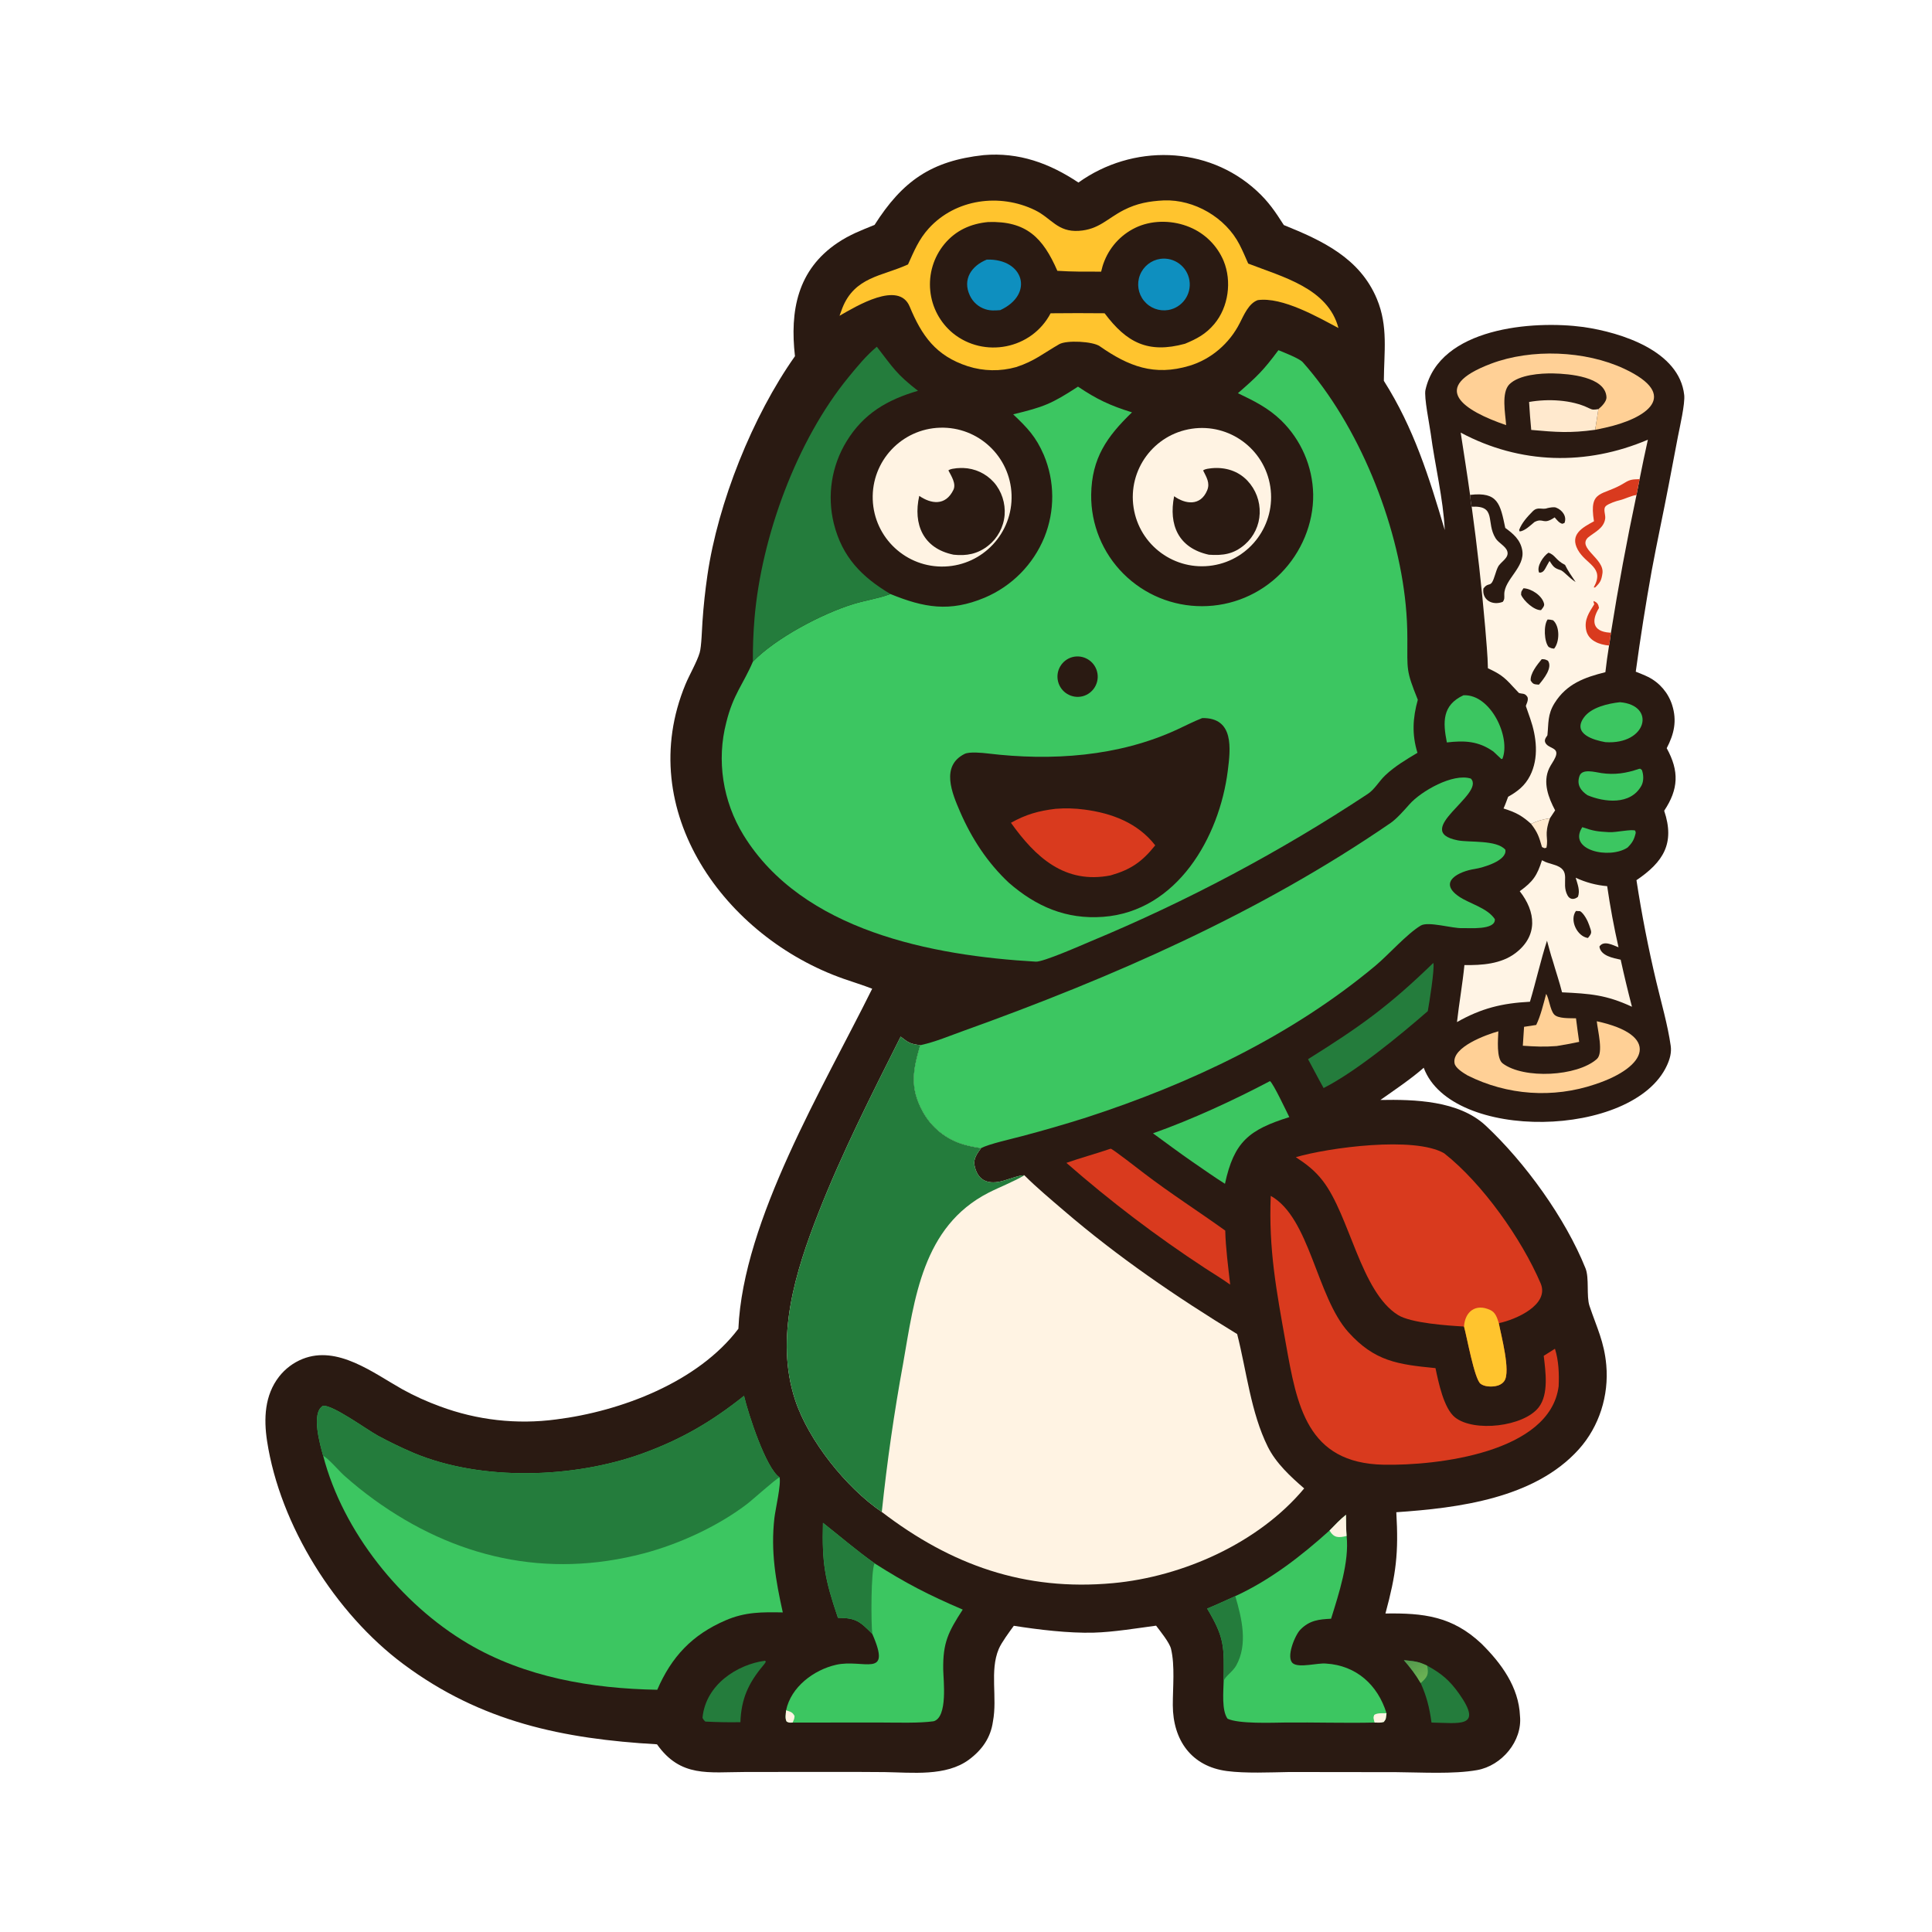
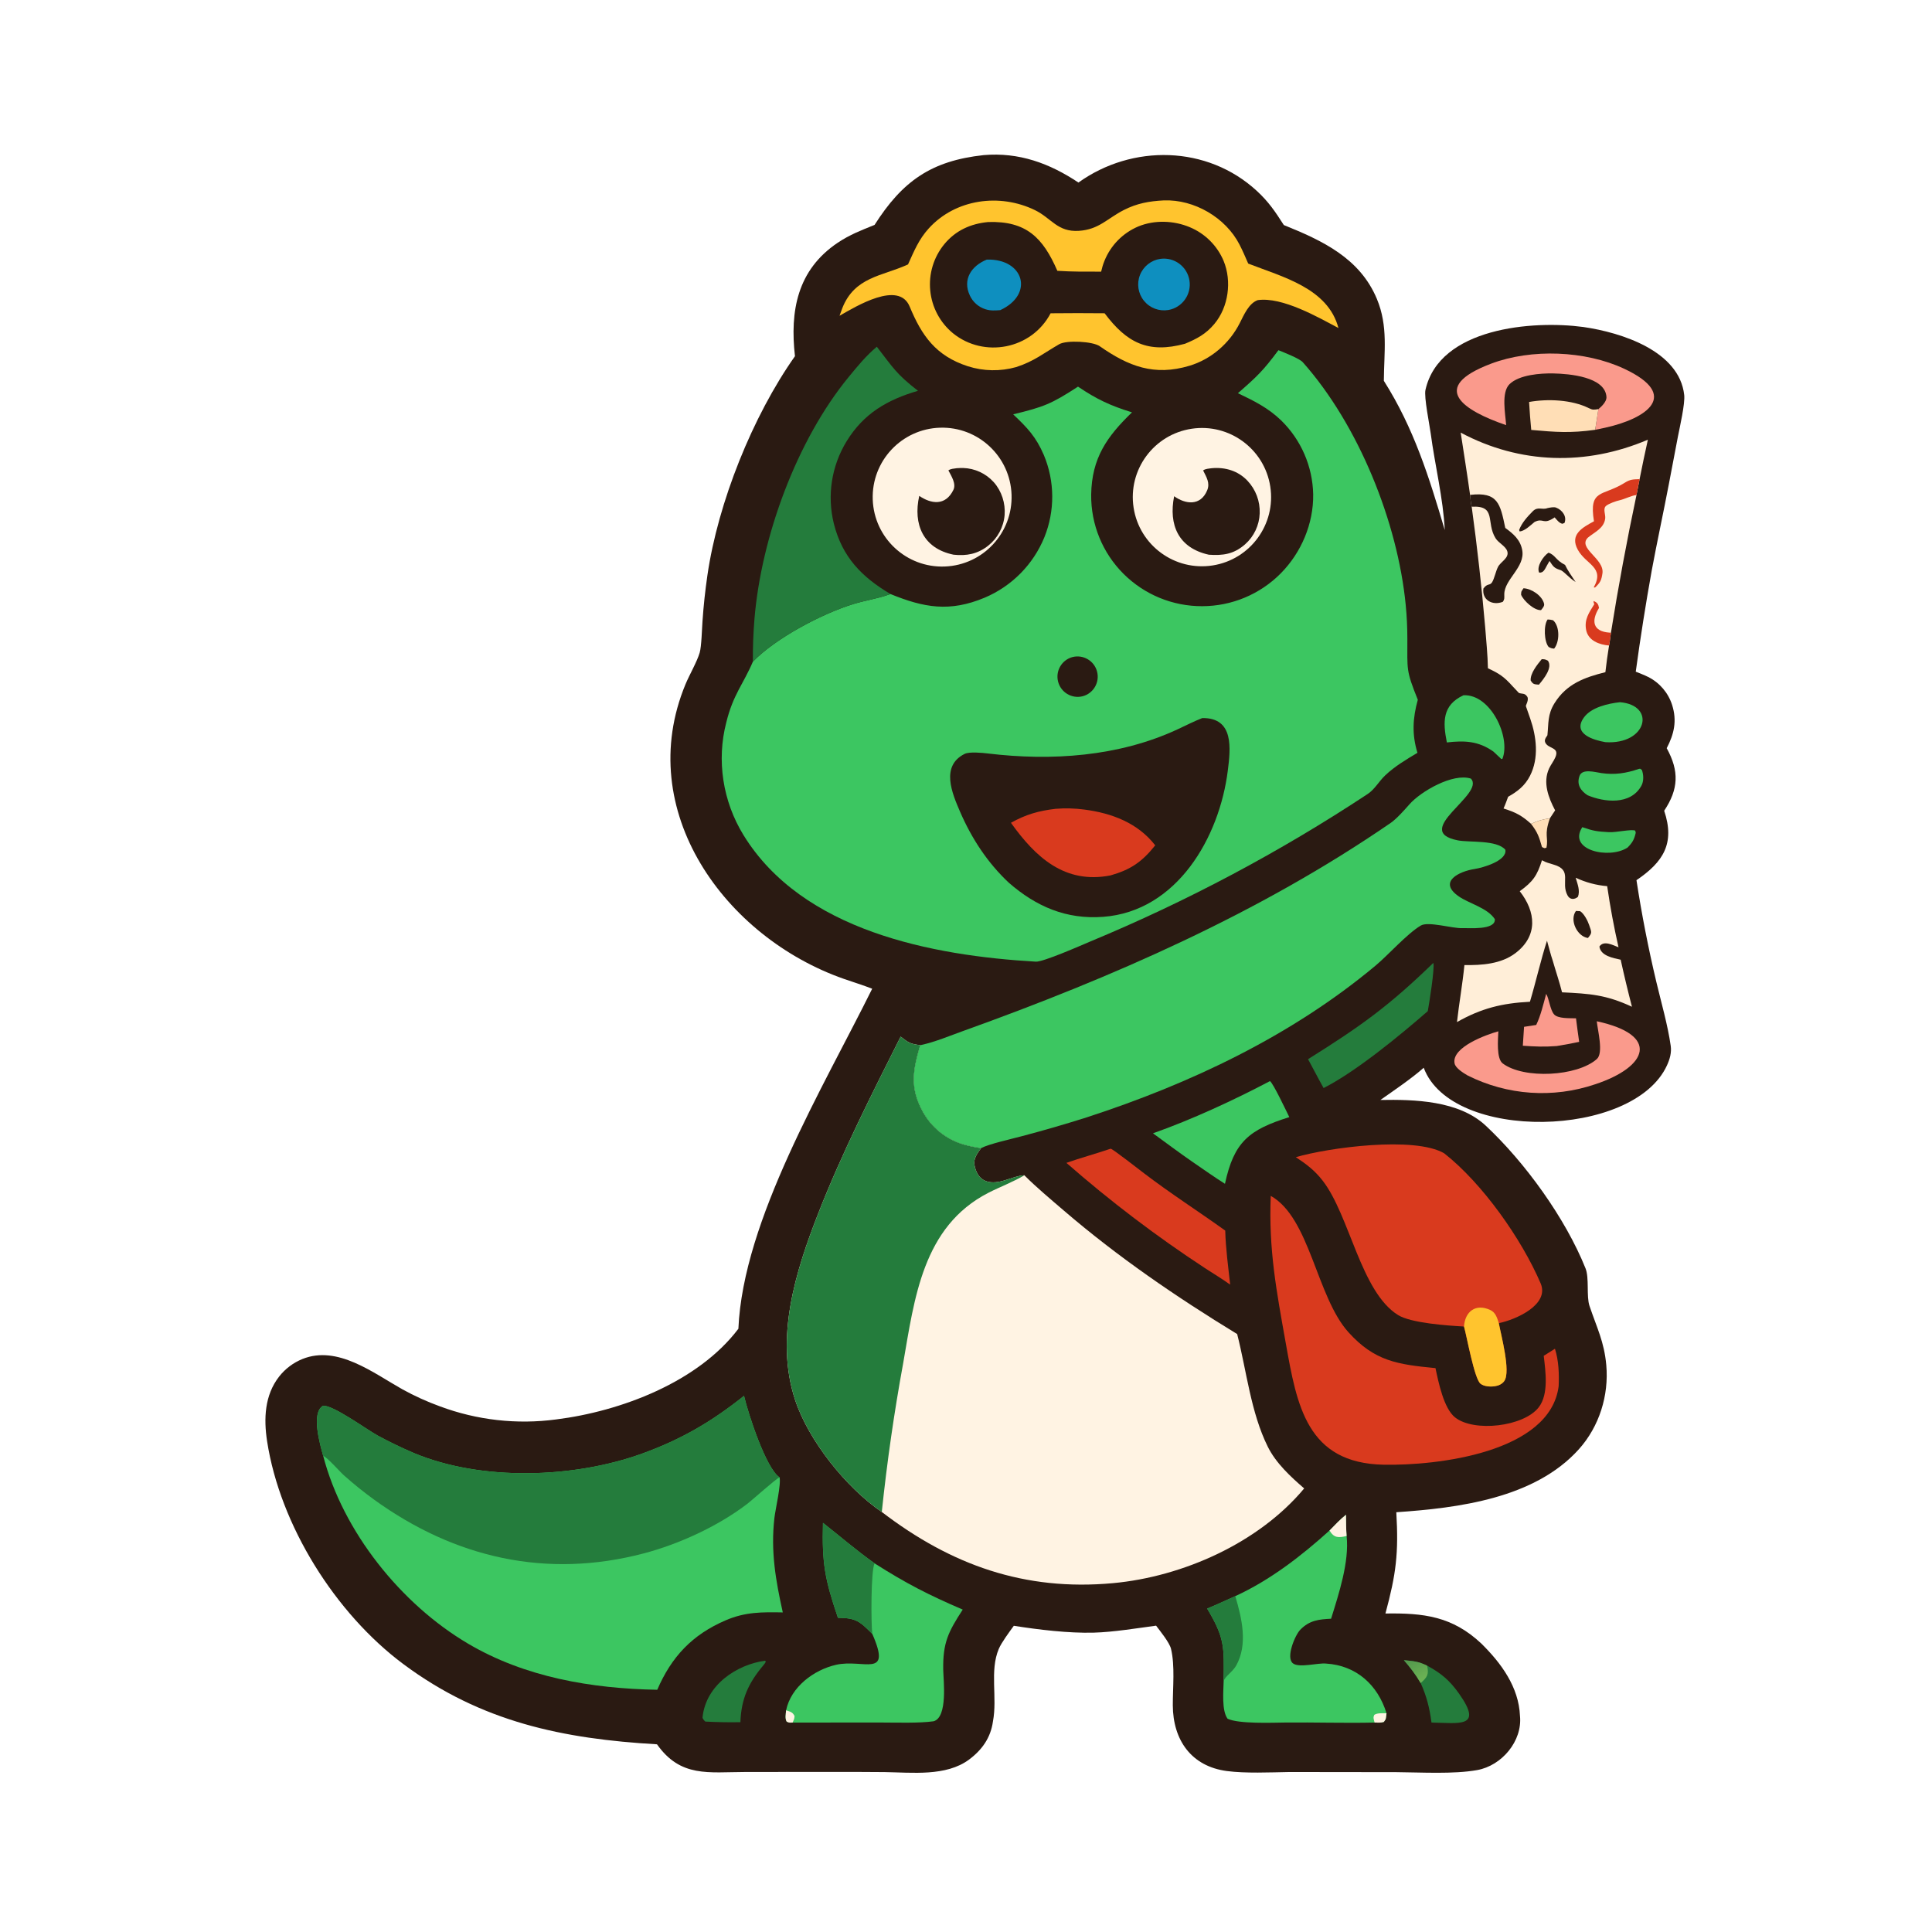
<svg xmlns="http://www.w3.org/2000/svg" viewBox="0 0 1024 1024">
  <path fill="#2a1a12" d="M521.346 82.213c18.714-1.616 34.946 4.336 50.248 14.54 28.51-20.447 68.274-19.77 94.517 4.401 6.293 5.796 9.815 11.055 14.34 18.132 20.37 8.208 40.302 17.489 49.335 39.171 6.058 14.54 3.758 28.226 3.681 43.381 15.948 25.155 23.951 50.997 32.29 79.112-.806-16.661-5.255-34.602-7.446-51.17-.607-4.589-3.636-19.353-2.787-23.126 7.419-33.007 56.87-36.955 83.724-33.332 20.304 2.947 50.812 12.732 53.416 36.007.518 4.622-2.34 16.987-3.344 22.126l-4.831 25.344c-2.907 15.236-6.244 30.512-9.057 45.703a1283 1283 0 0 0-8.446 53.5c2.041.818 4.657 1.828 6.589 2.803a25.2 25.2 0 0 1 12.681 14.825c2.687 8.439 1.041 15.427-2.866 22.93 6.713 12.182 6.27 21.732-1.339 33.154 5.834 17.359-.524 27.194-14.69 36.799a671 671 0 0 0 10.515 53.848c2.599 10.937 6.046 22.824 7.626 33.858.546 3.682-.453 7.12-1.97 10.442-17.735 38.812-114.317 40.681-128.935 1.27-6.237 5.574-15.957 12.162-22.963 17.079 17.928-.315 41.53.239 55.834 13.61 20.773 19.418 42.207 48.99 52.893 75.638 2.061 5.141.371 14.754 2.105 19.901 3.902 11.583 7.8 19.027 8.896 31.351 1.43 16.079-3.675 32.558-14.576 44.671-23.425 26.028-63.839 31.09-96.712 33.333 1.269 21.713-.094 32.739-5.763 53.681 20.141-.317 35.408 1.42 50.839 15.933 10.546 10.404 19.829 23.039 20.471 38.339 1.35 13.301-9.612 26.387-22.708 28.715-12.618 2.244-29.587 1.196-42.884 1.094l-56.654-.07c-10.263.18-23.204.782-33.071-.51-18.872-2.472-28.62-16.432-28.69-34.867-.035-9.34 1.215-20.945-.959-29.93-.801-3.311-5.621-9.229-7.906-12.26-10.355 1.374-22.599 3.415-33.061 3.7-13.239.361-29.287-1.576-42.343-3.639-2.263 3.11-6.538 8.855-7.984 12.283-4.901 11.619-.65 25.693-3.085 38.448-1.191 8.585-5.758 15.054-12.683 20.199-12.154 9.031-30.236 6.82-44.654 6.614a2777 2777 0 0 0-32.783-.095l-41.182.04c-19.467.038-34.24 3.039-46.752-14.665-49.731-2.889-93.161-11.761-134.468-42.547-35.976-26.813-65.324-73.472-72.191-118.125-1.827-11.883-1.343-24.325 6.368-34.23a30 30 0 0 1 12.425-9.343c18.537-7.421 37.404 7.362 52.954 16.102a140 140 0 0 0 19.838 9.008 127.8 127.8 0 0 0 61.617 6.94c34.283-4.286 75.214-19.774 96.595-48.061 2.495-57.672 45.16-128.157 70.919-180.22-4.736-1.86-10.161-3.522-15.043-5.232-62.966-22.049-111.684-89.099-83.92-156.115 2.043-4.932 6.109-11.936 7.522-16.74.988-3.358 1.203-12.7 1.495-16.644a319 319 0 0 1 2.615-24.43c5.586-38.444 23.947-84.336 46.399-116.095-2.73-23.949 1.22-45.769 22.68-60.147 6.405-4.292 12.426-6.568 19.51-9.44 14.777-23.219 30.054-33.977 57.809-36.992" />
  <path fill="#3cc661" d="M677.59 185.611c2.904 1.179 11.141 4.386 12.891 6.353 29.646 33.316 50.338 84.977 54.572 128.636.58 5.883.871 11.791.874 17.702.046 17.021-.821 16.73 5.54 32.589-2.681 9.656-3.197 18.353-.183 28.113-5.985 3.576-11.991 7.125-17.098 11.959-3.327 3.149-5.524 7.389-9.311 9.884a878 878 0 0 1-147.041 78.18c-4.937 2.1-24.938 10.894-28.806 10.671-55.026-3.172-123.663-16.312-154.914-67.006-11.113-18.027-14.362-39.779-9.179-59.748 3.655-14.933 9.034-20.309 14.102-32.235 12.051-12.5 36.7-25.5 53.374-30.592 6.05-1.847 12.829-2.865 18.874-5.032l.657-.24c17.712 7.215 31.359 9.727 49.948 1.937a59 59 0 0 0 31.651-32.022 57.28 57.28 0 0 0-.258-43.525c-4.222-9.832-8.82-14.547-16.276-21.629 16.158-3.927 20.17-5.438 34.361-14.682 9.905 6.691 17.062 10.058 28.611 13.631-13.238 12.789-21.332 24.177-21.634 43.621a58.34 58.34 0 0 0 17.179 42.006 58.74 58.74 0 0 0 41.663 17.11 58.66 58.66 0 0 0 41.651-17.406c10.898-11.024 17.397-26.361 17.177-41.903a56.35 56.35 0 0 0-16.975-39.159c-6.91-6.674-14.404-10.348-22.914-14.423 10.132-8.841 13.383-11.911 21.464-22.79" />
  <path fill="#2a1a12" d="M637.215 380.596c17.015-.289 14.98 16.364 13.553 27.792-4.425 35.44-26.923 74.654-66.092 77.556-19.566 1.45-35.453-5.444-49.974-18.076-11.317-10.611-19.695-23.444-25.818-37.564-4.295-9.907-10.404-24.322 2.379-30.719 2.514-1.258 9.375-.583 12.291-.231 33.717 4.072 69.343 1.691 100.487-12.747 4.444-2.061 8.617-4.23 13.174-6.011" />
  <path fill="#d93a1e" d="M559.477 428.69a71 71 0 0 1 15.23.394c14.6 1.89 28.37 7.097 37.584 18.966-6.995 8.767-12.973 12.878-23.711 15.939-24.173 4.73-39.717-9.595-52.762-27.896 7.983-4.455 14.68-6.334 23.659-7.403" />
  <path fill="#2a1a12" d="M568.407 348.265a10.73 10.73 0 1 1 5.354 20.782c-5.708 1.398-11.479-2.055-12.945-7.746s1.918-11.503 7.591-13.036" />
  <path fill="#fff3e3" d="M467.369 801.377c-18.935-12.884-38.899-37.98-45.941-59.367-10.852-32.953.222-68.191 12.379-99.19 12.503-31.881 28.158-62.706 43.559-93.393 4.335 3.377 4.963 3.782 10.374 4.544-3.739 12.964-5.745 22.255 1.328 35.169a36.3 36.3 0 0 0 21.787 17.482c3.176.92 5.908 1.413 9.158 1.902-1.936 2.631-4.161 5.608-3.52 8.99 1.461 7.713 6.503 10.317 13.841 8.673 3.668-.822 9.415-3.283 12.593-3.267 6.276 6.315 14.048 12.799 20.86 18.649 28.802 24.733 59.589 45.763 91.938 65.517 4.973 19.47 7.22 41.561 16.227 59.701 4.316 8.693 12.011 15.819 19.291 22.11-24.057 28.868-64.291 46.809-101.399 50.214-46.79 4.294-85.72-9.606-122.475-37.734" />
  <path fill="#247c3c" d="M467.369 801.377c-18.935-12.884-38.899-37.98-45.941-59.367-10.852-32.953.222-68.191 12.379-99.19 12.503-31.881 28.158-62.706 43.559-93.393 4.335 3.377 4.963 3.782 10.374 4.544-3.739 12.964-5.745 22.255 1.328 35.169a36.3 36.3 0 0 0 21.787 17.482c3.176.92 5.908 1.413 9.158 1.902-1.936 2.631-4.161 5.608-3.52 8.99 1.461 7.713 6.503 10.317 13.841 8.673 3.668-.822 9.415-3.283 12.593-3.267-5.38 3.289-13.161 6.253-19.076 9.293-34.863 17.922-39.154 56.013-45.179 90.492a1032 1032 0 0 0-11.303 78.672" />
  <path fill="#3cc661" d="M394.343 739.831c2.211 9.411 11.633 38.529 18.824 43.181.956 3.57-2.214 17.043-2.73 21.648-1.979 17.644.65 32.776 4.458 49.954-11.009-.193-19.848-.29-30.242 4.174-17.853 7.668-28.76 19.386-36.294 36.827-34.735-.611-70.089-6.605-100.345-24.482-35.536-20.996-66.274-59.349-76.716-99.482-1.612-5.849-6.568-22.76-.12-26.538 5-.692 22.985 12.441 29.009 15.765a228 228 0 0 0 19.137 9.246c35.856 15.026 84.849 13.452 121.212.244 20.642-7.499 36.717-16.89 53.807-30.537" />
  <path fill="#247c3c" d="M394.343 739.831c2.211 9.411 11.633 38.529 18.824 43.181-2.5 1.22-14.063 11.759-17.509 14.371-15.407 11.674-35.763 21.02-54.442 25.941-51.553 13.582-100.175 2.408-142.877-28.44a203 203 0 0 1-15.984-12.868c-2.549-2.295-8.741-9.485-11.057-10.365-1.612-5.849-6.568-22.76-.12-26.538 5-.692 22.985 12.441 29.009 15.765a228 228 0 0 0 19.137 9.246c35.856 15.026 84.849 13.452 121.212.244 20.642-7.499 36.717-16.89 53.807-30.537" />
  <path fill="#3cc661" d="m487.74 553.971.79-.171c7.203-1.587 14.974-4.852 21.962-7.36 79.178-28.418 156.994-62.416 226.549-110.242 3.259-2.241 7.38-6.938 10.035-9.938 6.074-6.862 23.018-16.65 32.523-13.587 7.866 8.266-31.953 27.829-6.929 32.734 6.143 1.204 20.629-.356 25.201 4.981 1.013 5.785-11.796 9.511-16.302 10.196-7.978 1.212-19.777 6.675-8.316 14.577 5.473 3.774 15.09 6.003 19.041 12.008.477 6.023-14.079 4.619-17.317 4.764-5.102.229-17.998-3.742-21.959-1.357-7.432 4.474-17.076 15.481-23.962 21.232-44.638 37.282-98.248 62.594-153.255 80.478a714 714 0 0 1-34.27 9.937c-5.447 1.469-17.34 4.091-21.518 6.301-3.25-.489-5.982-.982-9.158-1.902a36.3 36.3 0 0 1-21.787-17.482c-7.073-12.914-5.067-22.205-1.328-35.169" />
  <path fill="#ffc42e" d="M616.842 106.217c16.144-.611 32.796 9.114 40.15 23.464 1.67 3.26 3.126 6.655 4.584 10.016 18.136 7.077 42.271 12.999 47.826 34.165-10.559-5.597-29.732-16.67-42.798-14.784-4.809 1.754-7.32 7.935-9.465 12.089-5.495 10.898-15.251 19.246-26.665 22.682-18.742 5.642-32.354.287-47.581-10.336-3.644-2.606-17.57-3.323-21.487-1.075-8.292 4.756-13.203 9.014-22.801 12.12a44.54 44.54 0 0 1-25.616-.431c-17.07-5.534-24.475-16.295-30.849-31.65-5.779-13.921-28.263-.201-37.174 4.892q.706-2.058 1.492-4.086c6.501-16.476 20.974-16.908 34.22-22.868l.597-.276c3.234-7.14 5.71-13.274 10.987-19.08 14.204-15.629 37.612-18.763 56.272-9.693 8.784 4.269 11.906 11.724 23.299 10.985 10.616-.688 15.011-6.538 23.788-11.019 7.009-3.579 13.483-4.716 21.221-5.115" />
  <path fill="#2a1a12" d="M583.624 143.98c.513-2.12.94-3.718 1.768-5.737a33.23 33.23 0 0 1 17.937-18.22c8.548-3.528 18.722-3.173 27.207.365a33.34 33.34 0 0 1 18.01 17.898c4.436 10.791 2.591 24.45-4.929 33.43-4.484 5.354-9.249 7.866-15.548 10.482-19.571 5.322-30.907-.562-42.601-16.156q-14.312-.15-28.625.007c-10.09 19.163-35.334 23.885-51.75 10.577a33.44 33.44 0 0 1-12.036-22.554 33.56 33.56 0 0 1 7.497-24.717c6.034-7.258 13.927-10.791 23.193-11.674 20.212-.644 29.037 8.291 36.668 25.853 7.942.522 15.246.462 23.209.446" />
  <path fill="#0e8fbf" d="M523.023 137.591c19.637-.578 25.289 18.385 7.137 26.79-2.787.21-5.105.387-7.817-.466a13.62 13.62 0 0 1-8.289-7.262c-4.068-8.621.877-15.776 8.969-19.062m91.995-.395c7.411-1.012 14.269 4.097 15.419 11.488s-3.83 14.343-11.199 15.63a13.723 13.723 0 1 1-4.22-27.118" />
-   <path fill="#fff4e5" d="M774.2 229.302c31.503 16.807 66.553 17.649 99.208 3.752a895 895 0 0 0-4.387 20.905l-1.652 8.439a1458 1458 0 0 0-13.538 72.959c-.289 2.047-.593 4.817-.998 6.782a291 291 0 0 0-1.945 14.132c-10.975 2.744-20.507 6.106-26.934 16.393-3.8 6.081-3.121 10.666-3.794 17.049-.033.306-1.756 1.929-1.257 3.518 1.25 3.821 7.888 2.519 5.49 8.099-.898 2.091-2.38 3.935-3.311 5.92-3.502 7.471-.347 15.616 3.168 22.257l-2.775 4.206c-3.824.543-6.447 1.347-10.001 2.926-4.985-4.499-8.316-6.143-14.573-8.126.915-1.989 1.674-4.163 2.446-6.221 5.05-2.829 8.919-5.868 11.603-11.131 4.802-9.418 3.441-20.691.086-30.333-.573-1.647-1.727-5.063-2.282-6.554-.157-.422 1.788-3.401.701-5.045-1.328-2.007-2.658-1.318-4.42-1.959.046.016-2.98-3.153-3.27-3.476-4.637-5.143-7.009-6.735-13.139-9.597-.098-6.705-.92-14.915-1.447-21.733a1282 1282 0 0 0-7.153-63.893c-.465-1.719-.652-4.413-.855-6.265-1.518-10.963-3.305-22.052-4.971-33.004" />
+   <path fill="#ffeed8" d="M774.2 229.302c31.503 16.807 66.553 17.649 99.208 3.752a895 895 0 0 0-4.387 20.905l-1.652 8.439a1458 1458 0 0 0-13.538 72.959c-.289 2.047-.593 4.817-.998 6.782a291 291 0 0 0-1.945 14.132c-10.975 2.744-20.507 6.106-26.934 16.393-3.8 6.081-3.121 10.666-3.794 17.049-.033.306-1.756 1.929-1.257 3.518 1.25 3.821 7.888 2.519 5.49 8.099-.898 2.091-2.38 3.935-3.311 5.92-3.502 7.471-.347 15.616 3.168 22.257l-2.775 4.206c-3.824.543-6.447 1.347-10.001 2.926-4.985-4.499-8.316-6.143-14.573-8.126.915-1.989 1.674-4.163 2.446-6.221 5.05-2.829 8.919-5.868 11.603-11.131 4.802-9.418 3.441-20.691.086-30.333-.573-1.647-1.727-5.063-2.282-6.554-.157-.422 1.788-3.401.701-5.045-1.328-2.007-2.658-1.318-4.42-1.959.046.016-2.98-3.153-3.27-3.476-4.637-5.143-7.009-6.735-13.139-9.597-.098-6.705-.92-14.915-1.447-21.733a1282 1282 0 0 0-7.153-63.893c-.465-1.719-.652-4.413-.855-6.265-1.518-10.963-3.305-22.052-4.971-33.004" />
  <path fill="#2a1a12" d="M779.171 262.306c14.834-1.766 15.987 4.768 18.654 17.506 4.22 3.071 7.965 6.212 8.986 11.76 1.673 9.088-9.573 15.526-9.505 23.482.017 2.071.176 2.569-.786 3.93-5.551 2.144-11.113-.989-10.285-7.059 2.245-3.036 3.364-1.314 4.628-3.358 1.169-1.888 1.942-5.839 3.101-8.078 1.346-2.73 5.994-4.673 4.945-8.251-.809-2.756-4.595-4.379-6.196-6.914-5.315-8.417.749-17.491-12.687-16.753-.465-1.719-.652-4.413-.855-6.265" />
  <path fill="#d93a1e" d="M844.835 276.299c-2.797-17.34 4.544-13.065 16.287-20.416 3.027-1.896 4.431-1.784 7.899-1.924l-1.652 8.439c-2.253.081-6.43 2.209-8.939 2.75-1.873.403-5.77 1.783-7.17 2.959-1.825 1.535-.197 4.588-.467 6.705-.673 5.27-5.606 7.158-9.21 10.168-5.562 5.645 8.886 11.136 7.747 18.89-.547 3.725-1.132 4.888-3.902 7.512l-.726-.035c6.038-10.792-4.06-11.995-8.429-19.959-4.417-8.053 2.336-11.738 8.562-15.089m7.998 65.84c-5.204-.428-11.089-2.601-12.163-8.317-1.04-5.537 1.586-9.154 4.337-13.598-.439-1.114-.318-.552-.392-1.677 1.977.769 2.538 1.665 2.897 3.669-4.225 6.89-3.35 12.491 5.606 13.098l.713.043c-.289 2.047-.593 4.817-.998 6.782" />
  <path fill="#2a1a12" d="M820.225 269.294c1.274-.255 3.318-.712 4.536-.247 3.289 1.257 5.851 4.707 4.439 8.143l-1.133.425c-1.766-.449-2.806-1.983-4.066-3.387-6.308 4.318-5.825-.033-10.681 2.447-2.143 1.779-5.198 4.787-7.861 5.008l-.292-.766c1.389-3.781 4.339-7.006 7.132-9.841 2.838-2.881 4.852-.638 7.926-1.782m.498 23.651c3.549 1.092 3.872 4.047 8.783 6.454 1.336 2.891 3.785 6.344 5.595 9.076-3.612-2.216-6.412-6.007-8.275-6.4-3.235-1.05-3.632-1.919-5.551-4.755q-.68 1.212-1.374 2.415c-1.03 1.822-1.783 4.006-4.124 3.763-1.545-3.277 2.254-8.786 4.946-10.553m-.442 35.389c1.295.047 1.61.137 2.889.421 3.674 3.24 3.498 11.476.548 15.04-1.569-.211-1.491-.184-2.903-.895-2.378-2.719-2.791-11.536-.534-14.566m-3.136 21.047c1.769.03 1.652.045 3.275.791 2.672 3.695-2.283 9.741-4.771 12.721-2.424-.239-3.048-.066-4.358-2.206-.283-3.787 3.46-8.406 5.854-11.306m-9.673-37.584c4.167.136 9.916 3.872 10.92 8.213.295 1.273-.893 2.424-1.611 3.372-3.618.215-9.221-4.911-10.573-8.153.097-2.122.032-1.427 1.264-3.432" />
  <path fill="#d93a1e" d="M686.814 613.33c17.301-5.07 62.914-11.244 78.645-2.045 20.342 16.01 41.022 45.385 51.105 68.906 4.869 11.355-13.213 19.288-22.166 21.106 1.152 6.296 6.427 25.593 2.927 30.64-1.147 1.653-3.032 2.493-4.972 2.786-2.348.356-5.752.212-7.68-1.348-3.244-2.626-7.218-25.03-8.715-30.289-8.483-.48-28.065-1.787-34.976-6.092-19.752-12.305-25.576-52.604-39.852-71.105-4.339-5.622-8.754-8.894-14.316-12.559" />
  <path fill="#ffc42e" d="M775.958 703.086c.474-7.802 6.052-12.405 13.9-8.766 2.848 1.32 3.631 4.116 4.54 6.977 1.152 6.296 6.427 25.593 2.927 30.64-1.147 1.653-3.032 2.493-4.972 2.786-2.348.356-5.752.212-7.68-1.348-3.244-2.626-7.218-25.03-8.715-30.289" />
  <path fill="#d93a1e" d="M673.523 633.834c20.814 11.638 24.204 53.388 41.136 72.227 13.947 15.518 26.275 17.133 46.177 19.074 1.589 7.499 4.38 21.306 10.33 26.08 9.994 8.019 36.426 4.973 44.386-5.311 5.425-7.008 3.604-19.104 2.66-27.294l5.946-3.744c1.99 6.304 2.265 13.345 1.956 19.907-4.563 35.177-64.457 42.107-92.746 41.553-40.731-.799-45.996-31.42-51.864-64.319-4.957-27.79-9.154-49.784-7.981-78.173" />
  <path fill="#3cc661" d="M704.683 811.199c2.81-2.881 5.567-5.853 8.718-8.35.062 3.479.025 7.863.328 11.25 1.509 13.69-4.173 30.828-8.227 43.859-6.368.338-11.39.754-16.341 5.844-2.737 2.814-7.817 14.786-3.858 17.825 3.299 2.532 13.304-.37 17.516.099 16.066.976 27.438 11.329 32.066 26.344-.416 2.592-.029 2.878-1.444 4.595-1.793.519-3.025.365-4.879.322-15.716.372-31.708-.182-47.465-.009-6.791.075-24.609.808-30.469-2.031-3.177-4.377-2.184-14.346-2.067-19.952.266-18.402.537-22.885-8.741-38.414 4.765-1.926 10.162-4.48 14.913-6.6 18.488-8.488 34.96-21.254 49.95-34.782" />
  <path fill="#247c3c" d="M639.82 852.581c4.765-1.926 10.162-4.48 14.913-6.6 3.483 11.773 6.759 25.54.482 36.778-1.891 3.386-5.755 5.547-6.654 8.236.266-18.402.537-22.885-8.741-38.414" />
  <path fill="#fff3e3" d="M704.683 811.199c2.81-2.881 5.567-5.853 8.718-8.35.062 3.479.025 7.863.328 11.25-4.329 1.024-6.714 1.077-9.046-2.9m30.202 96.871c-.416 2.592-.029 2.878-1.444 4.595-1.793.519-3.025.365-4.879.322-.5-1.976-.877-2.54-.148-4.09 1.687-1.085 4.346-.81 6.471-.827" />
  <path fill="#3cc661" d="M436.191 807.143c9.894 7.796 16.653 13.766 27.352 21.465 16.702 10.624 28.448 16.663 46.726 24.509-7.607 11.75-10.584 17.444-10.34 31.874.092 5.441 2.513 25.157-5.081 27.309-7.526 1.082-19.329.694-27.218.68l-47.506.008c-1.531.045-1.78.186-3.161-.493-.98-1.6-.469-4.006-.309-6 2.55-12.385 14.672-21.408 26.437-24.106 14.506-3.326 29.79 7.655 19.239-16.404-6.661-6.664-8.643-8.449-18.205-8.519-6.997-20.605-8.485-28.905-7.934-50.323" />
  <path fill="#247c3c" d="M436.191 807.143c9.894 7.796 16.653 13.766 27.352 21.465-1.996 3.844-1.883 32.082-1.213 37.377-6.661-6.664-8.643-8.449-18.205-8.519-6.997-20.605-8.485-28.905-7.934-50.323" />
  <path fill="#fff3e3" d="M416.654 906.495c2.392.816 3.406.928 4.471 3.03-.118 1.681-.342 1.931-1.001 3.463-1.531.045-1.78.186-3.161-.493-.98-1.6-.469-4.006-.309-6" />
  <path fill="#247c3c" d="M464.729 183.777c8.673 11.173 10.295 14.435 21.82 23.352-16.212 4.748-28.763 11.969-37.824 26.748a57.27 57.27 0 0 0-6.764 43.689c4.45 17.721 14.788 28.234 29.981 37.279l-.657.24c-6.045 2.167-12.824 3.185-18.874 5.032-16.674 5.092-41.323 18.092-53.374 30.592-.06-7.614.226-15.226.858-22.813 3.615-43.242 22.317-94.483 49.966-128.134 4.815-5.86 9.036-11.06 14.868-15.985" />
  <path fill="#fff3e3" d="M498.219 226.691c20.268-.628 37.226 15.255 37.926 35.521s-15.122 37.281-35.386 38.053c-20.365.776-37.486-15.144-38.189-35.512s15.278-37.432 35.649-38.062" />
  <path fill="#2a1a12" d="M507.068 248.156c1.12-.068 2.315-.136 3.434-.11a22.76 22.76 0 0 1 16.249 7.562c4.154 4.679 6.219 11.182 5.717 17.402a23.22 23.22 0 0 1-8.691 16.2c-5.587 4.444-11.506 5.526-18.363 4.79-16.118-3.291-21.568-16.107-18.194-31.17 6.2 4.233 13.851 5.507 18.083-3.147 1.628-3.331-1.098-7.37-2.638-10.377 1.389-.913 2.631-.865 4.403-1.15" />
  <path fill="#fff3e3" d="M631.62 227.244c19.965-2.993 38.591 10.723 41.658 30.676 3.067 19.954-10.579 38.63-30.521 41.771-20.047 3.158-38.844-10.576-41.927-30.634-3.084-20.059 10.72-38.804 30.79-41.813" />
  <path fill="#2a1a12" d="M642.298 248.157c7.101-.643 13.898 1.376 18.881 6.637a23.85 23.85 0 0 1 6.489 17.293 22.98 22.98 0 0 1-7.798 16.459c-5.959 5.212-11.704 5.978-19.166 5.463-16.15-3.57-21.387-15.784-18.391-31.002 5.967 4.279 13.995 5.36 17.522-3.133 1.621-3.904-.396-6.944-2.155-10.532 1.183-.911 3.048-.956 4.618-1.185" />
-   <path fill="#fff4e5" d="M817.27 455.946c2.694 1.479 3.559 1.413 6.119 2.295 10.332 2.954 3.599 9.366 7.475 16.421 1.253 2.282 3.677 2.238 5.493.645 1.207-3.358-.208-6.594-1.208-10.091a48.9 48.9 0 0 0 16.687 4.467 420 420 0 0 0 6.016 32.404c-3.003-1.153-7.849-3.849-10.132-.387.678 4.929 7.307 6.098 11.272 6.961a667 667 0 0 0 5.977 24.936c-13.737-6.375-22.294-6.934-37.052-7.645-1.227-4.99-3.483-11.702-4.957-16.853-.963-2.724-2.177-7.576-3.016-10.508-3.227 9.962-5.926 21.948-9.044 32.355-14.823.77-25.758 3.461-38.672 10.777 1.135-10.064 2.922-20.016 3.947-30.225 9.227.159 19.461-.555 27.051-6.325 12.111-9.207 10.783-21.981 2.27-32.807 7.075-5.135 9.201-8.267 11.774-16.42" />
+   <path fill="#ffeed8" d="M817.27 455.946c2.694 1.479 3.559 1.413 6.119 2.295 10.332 2.954 3.599 9.366 7.475 16.421 1.253 2.282 3.677 2.238 5.493.645 1.207-3.358-.208-6.594-1.208-10.091a48.9 48.9 0 0 0 16.687 4.467 420 420 0 0 0 6.016 32.404c-3.003-1.153-7.849-3.849-10.132-.387.678 4.929 7.307 6.098 11.272 6.961a667 667 0 0 0 5.977 24.936c-13.737-6.375-22.294-6.934-37.052-7.645-1.227-4.99-3.483-11.702-4.957-16.853-.963-2.724-2.177-7.576-3.016-10.508-3.227 9.962-5.926 21.948-9.044 32.355-14.823.77-25.758 3.461-38.672 10.777 1.135-10.064 2.922-20.016 3.947-30.225 9.227.159 19.461-.555 27.051-6.325 12.111-9.207 10.783-21.981 2.27-32.807 7.075-5.135 9.201-8.267 11.774-16.42" />
  <path fill="#2a1a12" d="m835.285 482.822 2.22.126c2.002 1.211 4.032 5.094 4.755 7.287 1.272 3.86 1.821 4.031-.625 6.921-5.71-.81-9.925-9.485-6.35-14.334" />
  <path fill="#d93a1e" d="m588.228 608.974.537-.119c1.345.379 15.235 11.203 17.532 12.958 14.012 10.709 28.823 20.168 43.11 30.426.187 8.918 1.613 19.647 2.618 28.643-3.842-2.767-9.294-6.107-13.368-8.75a662.5 662.5 0 0 1-73.436-55.783c7.112-2.541 15.503-4.807 23.007-7.375" />
-   <path fill="#ffd096" d="M798.293 225.333c-22.233-7.587-41.665-19.861-7.953-32.593 21.319-8.052 49.919-6.941 70.492 2.693 30.193 14.138 11.773 26.481-10.179 31.292q-2.586.567-5.182 1.084.803-5.494 1.719-10.971c1.769-1.408 4.303-4.019 4.277-6.216-.418-11.021-20.008-12.512-28.08-12.691-6.953-.154-18.226.709-23.318 5.698-4.461 4.371-2.212 15.617-1.776 21.704" />
+   <path fill="#fa9a8c" d="M798.293 225.333c-22.233-7.587-41.665-19.861-7.953-32.593 21.319-8.052 49.919-6.941 70.492 2.693 30.193 14.138 11.773 26.481-10.179 31.292q-2.586.567-5.182 1.084.803-5.494 1.719-10.971c1.769-1.408 4.303-4.019 4.277-6.216-.418-11.021-20.008-12.512-28.08-12.691-6.953-.154-18.226.709-23.318 5.698-4.461 4.371-2.212 15.617-1.776 21.704" />
  <path fill="#3cc661" d="M673.104 573.011c1.703 1.097 8.808 16.169 10.256 19.087-21.404 6.702-29.318 13.088-34.102 35.338-5.572-3.498-11.485-7.702-16.958-11.445-7.048-4.852-14.25-10.256-21.194-15.31 20.614-7.293 42.65-17.479 61.998-27.67" />
-   <path fill="#ffd096" d="M846.326 541.29c33.671 7.259 27.182 24.163-.911 33.418a87.66 87.66 0 0 1-67.581-4.71c-2.215-1.285-6.394-3.872-6.882-6.376-1.699-8.705 17.273-15.372 23.195-17.005-.155 4.199-1.127 14.434 2.331 17.03 11.178 8.39 39.468 6.934 49.888-2.346 3.626-3.23.431-15.108-.04-20.011" />
+   <path fill="#fa9a8c" d="M846.326 541.29c33.671 7.259 27.182 24.163-.911 33.418a87.66 87.66 0 0 1-67.581-4.71c-2.215-1.285-6.394-3.872-6.882-6.376-1.699-8.705 17.273-15.372 23.195-17.005-.155 4.199-1.127 14.434 2.331 17.03 11.178 8.39 39.468 6.934 49.888-2.346 3.626-3.23.431-15.108-.04-20.011" />
  <path fill="#247c3c" d="M759.687 510.377c.845 2.61-2.222 21.763-2.935 25.551-14.685 12.791-37.981 32.002-55.215 40.762l-2.418-4.41-5.826-10.891c28.068-17.581 42.7-28.053 66.394-51.012" />
  <path fill="#3cc661" d="M775.661 368.508c14.436-.738 25.195 22.301 20.648 33.69l-.563.109-4.197-3.951c-7.887-5.601-15.335-5.948-24.684-4.844-2.134-10.744-2.534-19.739 8.796-25.004m82.953 3.676c19.28 1.584 14.301 22.66-7.735 21.173-5.93-1.033-17.787-4.29-11.332-13.135 3.883-5.32 12.661-7.338 19.067-8.038" />
  <path fill="#247c3c" d="M744.092 879.931c5.132.525 7.589.589 12.317 2.907 7.432 3.998 11.946 7.818 16.862 14.748 13.159 18.552-.031 15.6-14.544 15.407-1.067-7.751-2.516-13.788-5.735-20.907-2.788-4.748-5.334-8.008-8.9-12.155" />
  <defs>
    <linearGradient id="gradient_0" x1="754.48" x2="748.812" y1="889.432" y2="879.659" gradientUnits="userSpaceOnUse">
      <stop offset="0" stop-color="#6bb254" />
      <stop offset="1" stop-color="#55994d" />
    </linearGradient>
  </defs>
  <path fill="url(#gradient_0)" d="M744.092 879.931c5.132.525 7.589.589 12.317 2.907.987 4.762.133 6.004-3.417 9.248-2.788-4.748-5.334-8.008-8.9-12.155" />
  <path fill="#247c3c" d="m405.512 880.208.403.526c-.579 1.012-.675 1.144-1.438 2.053-7.947 9.467-11.614 17.851-12.049 30.01-6.589.124-11.992-.008-18.574-.323-.527-.44-1.557-1.59-1.491-2.236 1.779-17.432 18.423-28.043 33.149-30.03" />
-   <path fill="#ffe9ce" d="M810.448 213.055c9.862-1.768 22.638-1.22 31.623 3.251 2.108 1.048 2.64.892 5.119.532a534 534 0 0 0-1.719 10.971c-13.293 1.834-20.746 1.23-33.882.065a365 365 0 0 1-1.141-14.819" />
-   <path fill="#ffd096" d="M819.504 526.76c1.585 2.606 2.043 8.302 4.131 10.814 2.003 2.409 8.337 2.052 11.677 2.151.475 4.105 1.119 8.373 1.676 12.484-4.039.863-7.825 1.531-11.901 2.214-6.644.518-11.411.282-17.957-.165l.654-10.021 6.436-.99c2.337-4.751 3.872-11.274 5.284-16.487" />
+   <path fill="#ffdeb6" d="M810.448 213.055c9.862-1.768 22.638-1.22 31.623 3.251 2.108 1.048 2.64.892 5.119.532a534 534 0 0 0-1.719 10.971c-13.293 1.834-20.746 1.23-33.882.065a365 365 0 0 1-1.141-14.819" />
+   <path fill="#fa9a8c" d="M819.504 526.76c1.585 2.606 2.043 8.302 4.131 10.814 2.003 2.409 8.337 2.052 11.677 2.151.475 4.105 1.119 8.373 1.676 12.484-4.039.863-7.825 1.531-11.901 2.214-6.644.518-11.411.282-17.957-.165l.654-10.021 6.436-.99c2.337-4.751 3.872-11.274 5.284-16.487" />
  <path fill="#3cc661" d="M868.613 407.537c1.025-.154.492-.195 1.597.551.986 2.504 1.06 6.014-.223 8.343-5.775 10.482-19.774 8.757-28.564 5.06-3.505-2.301-5.922-5.568-4.235-10.248 1.44-3.998 8.152-1.993 11.577-1.493 7.047 1.028 13.106.115 19.848-2.213m-29.964 30.88c6.012 2.069 7.846 2.285 14.164 2.651 3.701.215 11.896-1.715 13.895-.817l.273 1.151c-.856 3.619-1.737 5.187-4.333 7.819-9.649 6.358-31.953 1.433-23.999-10.804" />
-   <path fill="#ffe9ce" d="M811.474 436.639c3.554-1.579 6.177-2.383 10.001-2.926-3.239 9.254-.626 9.848-1.836 15.609-1.505.322-.732.337-2.361-.369-1.589-5.494-2.188-7.581-5.804-12.314" />
+   <path fill="#ffdeb6" d="M811.474 436.639c3.554-1.579 6.177-2.383 10.001-2.926-3.239 9.254-.626 9.848-1.836 15.609-1.505.322-.732.337-2.361-.369-1.589-5.494-2.188-7.581-5.804-12.314" />
</svg>
